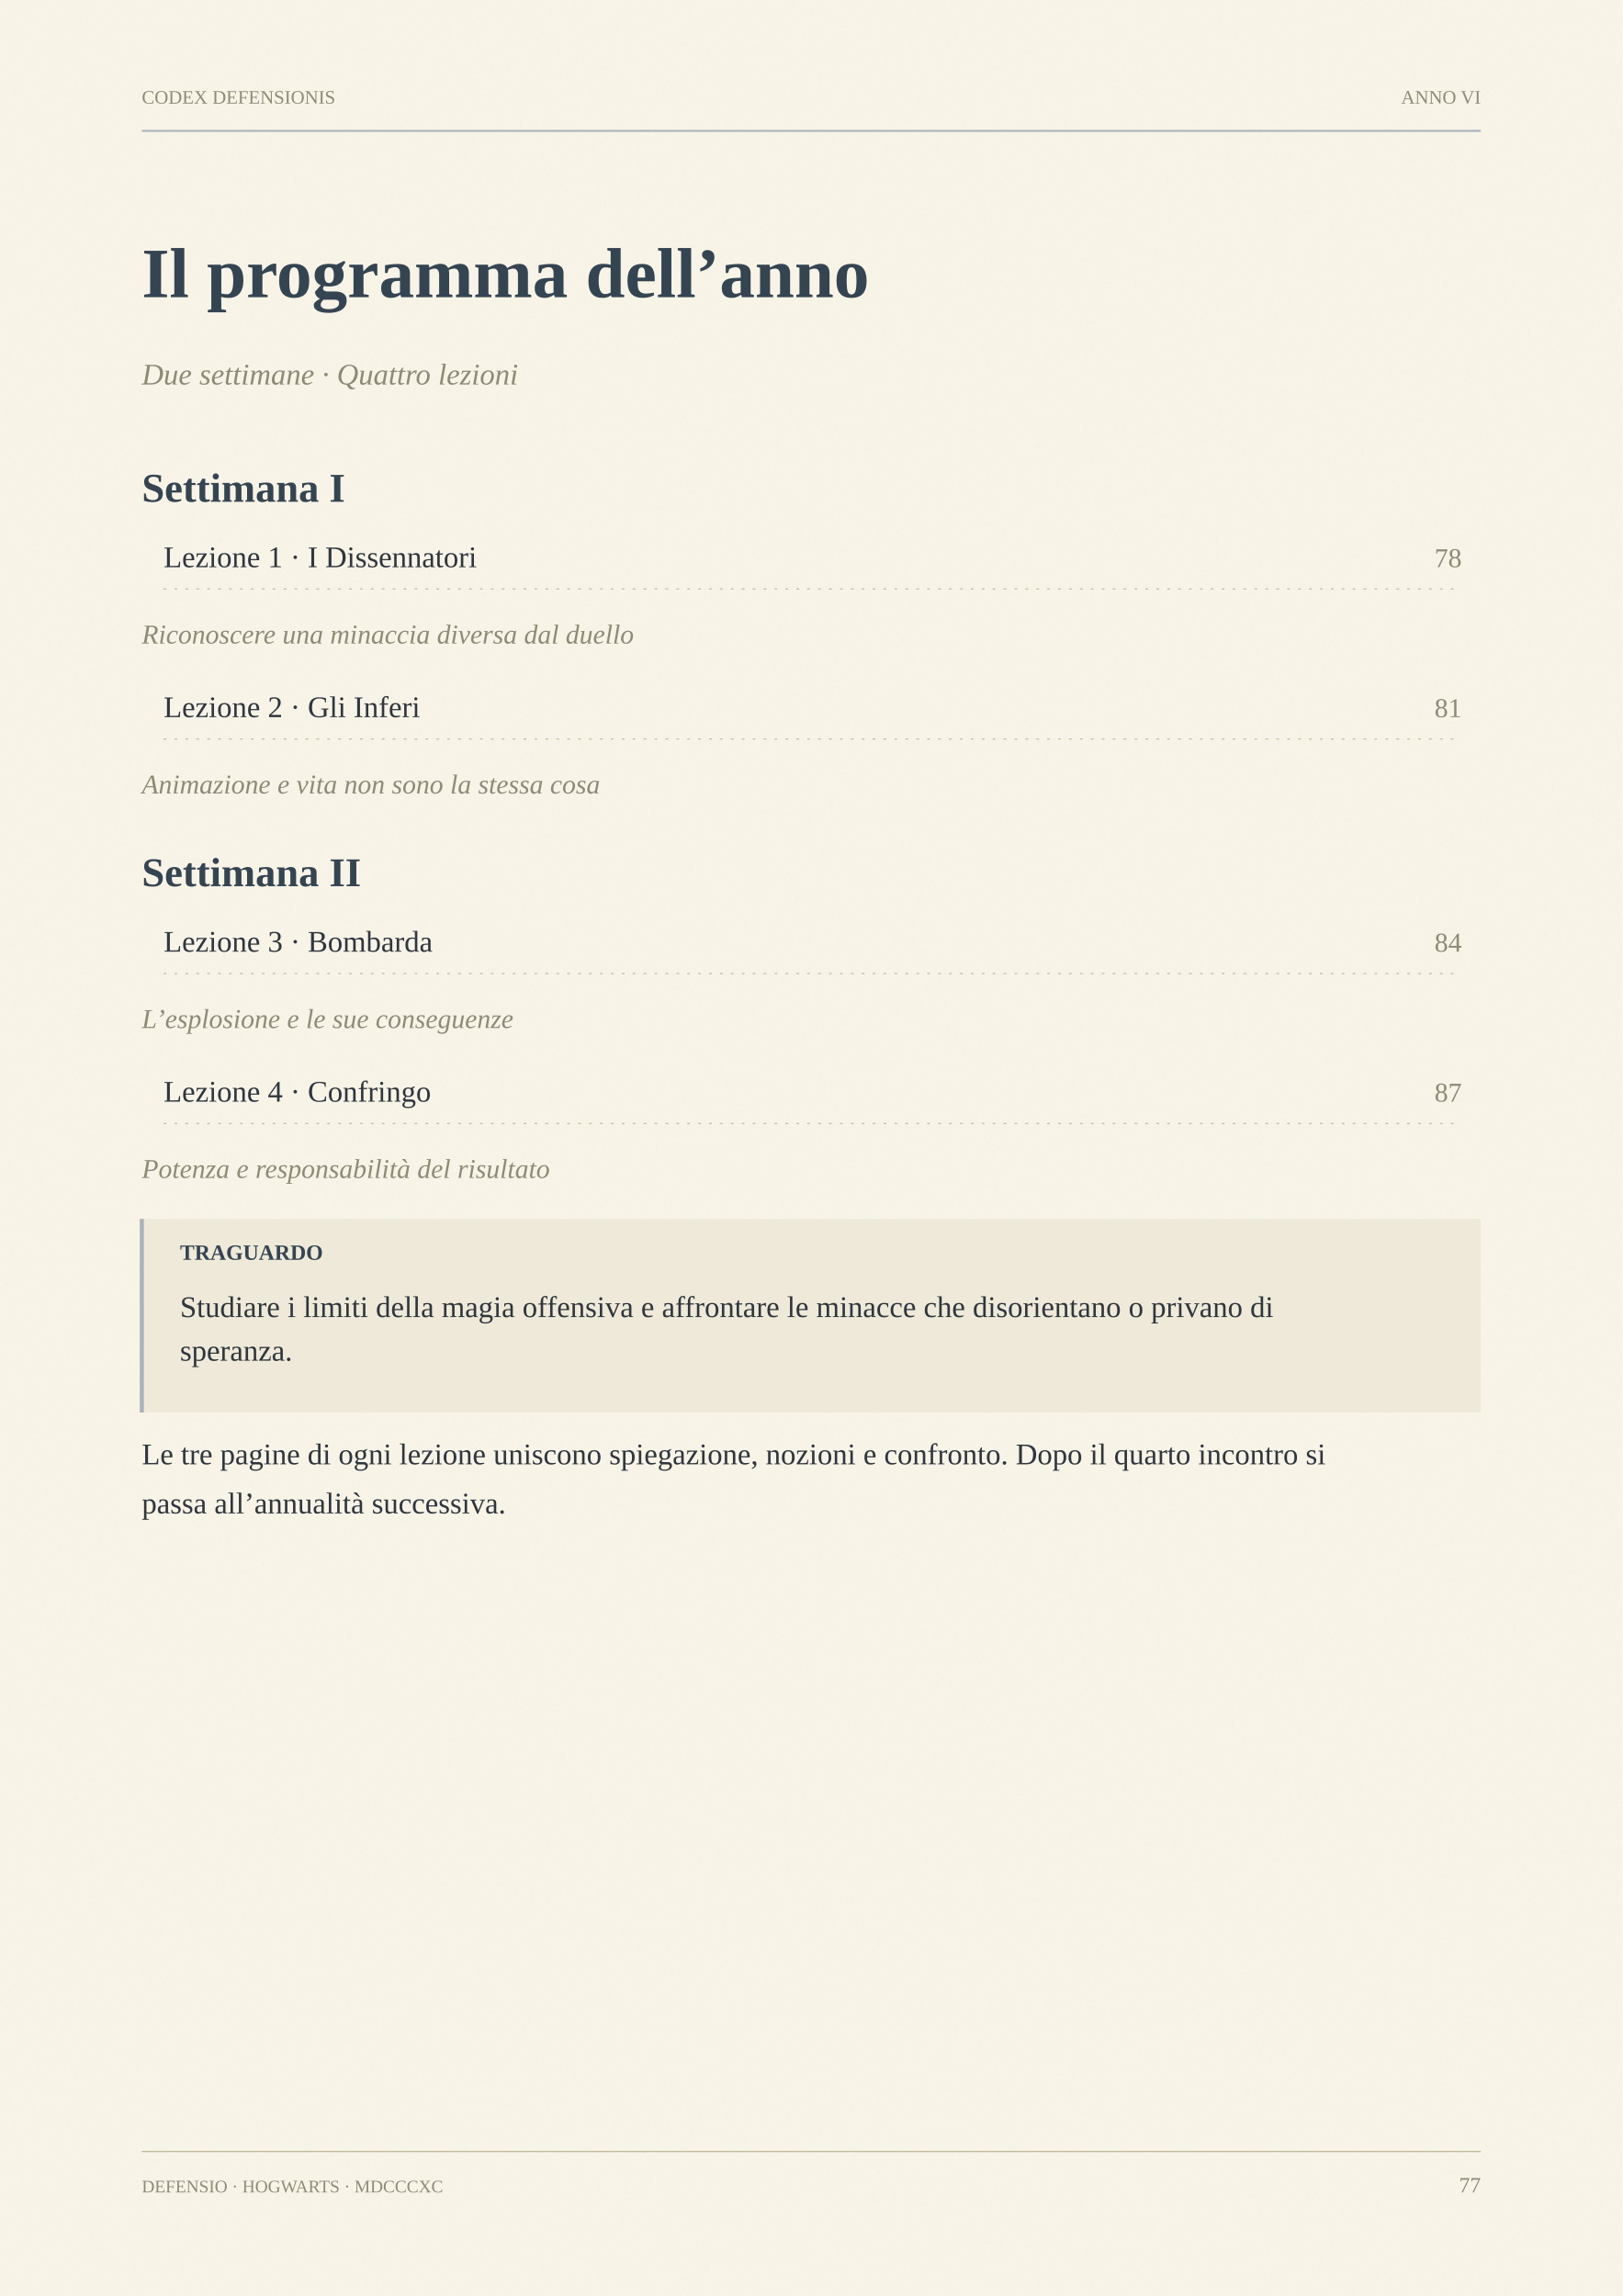
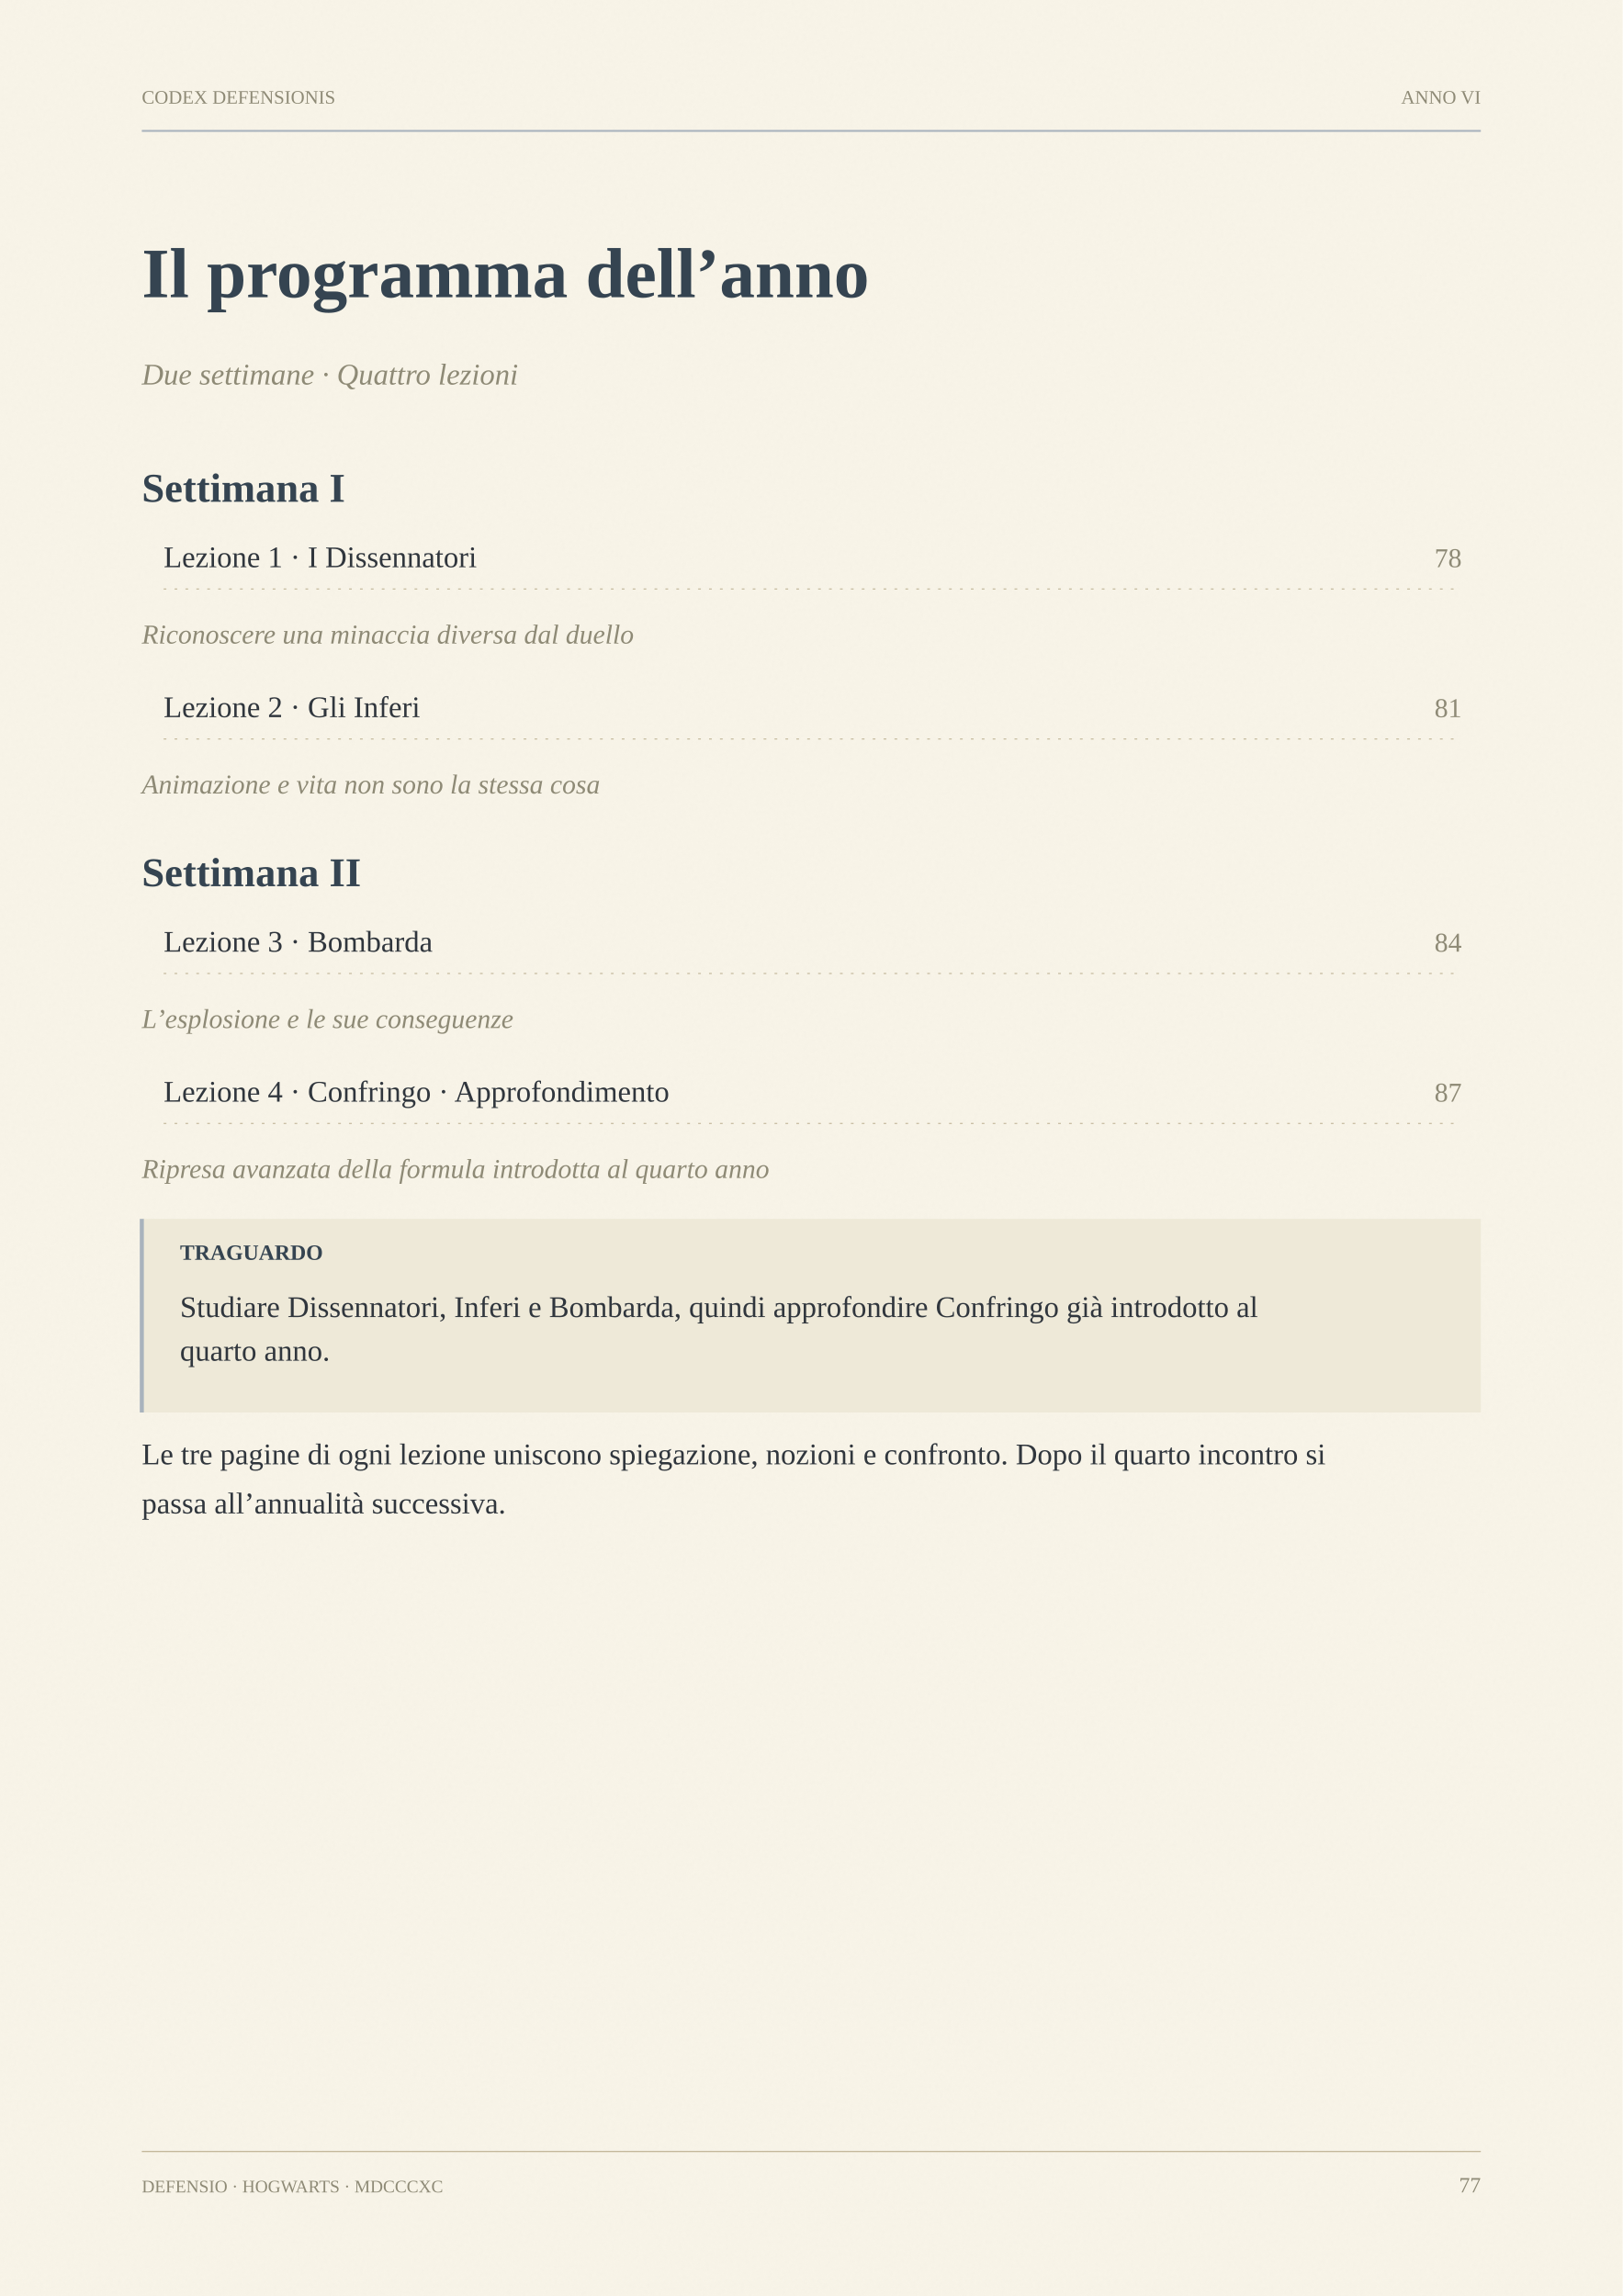
<svg xmlns="http://www.w3.org/2000/svg" width="595" height="842" viewBox="0 0 595 842">
  <defs>
    <filter id="grain">
      <feTurbulence type="fractalNoise" baseFrequency=".7" numOctaves="3" stitchTiles="stitch" />
      <feColorMatrix type="saturate" values="0" />
    </filter>
    <pattern id="paper" width="595" height="842" patternUnits="userSpaceOnUse">
      <rect width="595" height="842" filter="url(#grain)" opacity=".17" />
    </pattern>
    <linearGradient id="leather">
      <stop stop-color="#0e141a" />
      <stop offset=".12" stop-color="#394652" />
      <stop offset=".6" stop-color="#232f3b" />
      <stop offset="1" stop-color="#090e14" />
    </linearGradient>
  </defs>
  <rect width="595" height="842" fill="#f8f4e8" />
  <rect width="595" height="842" fill="url(#paper)" opacity=".17" />
  <text x="52" y="38" font-family="Georgia, Times New Roman, serif" font-size="7" fill="#8e8a76">CODEX DEFENSIONIS</text>
  <text x="543" y="38" font-family="Georgia, Times New Roman, serif" font-size="7" fill="#8e8a76" text-anchor="end">ANNO VI</text>
  <path d="M52 48H543" stroke="#a9b3bd" stroke-width=".7" />
  <text x="52" y="109" font-family="Georgia, Times New Roman, serif" font-size="26" fill="#354451" font-weight="bold">Il programma dell’anno</text>
  <text x="52" y="141" font-family="Georgia, Times New Roman, serif" font-size="11" fill="#8e8a76" font-style="italic">Due settimane · Quattro lezioni</text>
  <text x="52" y="184" font-family="Georgia, Times New Roman, serif" font-size="15" fill="#354451" font-weight="bold">Settimana I</text>
  <text x="60" y="208" font-family="Georgia, Times New Roman, serif" font-size="11" fill="#30363d">Lezione 1 · I Dissennatori</text>
  <text x="536" y="208" font-family="Georgia, Times New Roman, serif" font-size="10" fill="#8e8a76" text-anchor="end">78</text>
  <path d="M60 216H536" stroke="#c3b89b" stroke-dasharray="1 3" stroke-width=".4" />
  <text x="52" y="236" font-family="Georgia, Times New Roman, serif" font-size="10" fill="#8e8a76" font-style="italic">Riconoscere una minaccia diversa dal duello</text>
  <text x="60" y="263" font-family="Georgia, Times New Roman, serif" font-size="11" fill="#30363d">Lezione 2 · Gli Inferi</text>
  <text x="536" y="263" font-family="Georgia, Times New Roman, serif" font-size="10" fill="#8e8a76" text-anchor="end">81</text>
  <path d="M60 271H536" stroke="#c3b89b" stroke-dasharray="1 3" stroke-width=".4" />
  <text x="52" y="291" font-family="Georgia, Times New Roman, serif" font-size="10" fill="#8e8a76" font-style="italic">Animazione e vita non sono la stessa cosa</text>
  <text x="52" y="325" font-family="Georgia, Times New Roman, serif" font-size="15" fill="#354451" font-weight="bold">Settimana II</text>
  <text x="60" y="349" font-family="Georgia, Times New Roman, serif" font-size="11" fill="#30363d">Lezione 3 · Bombarda</text>
  <text x="536" y="349" font-family="Georgia, Times New Roman, serif" font-size="10" fill="#8e8a76" text-anchor="end">84</text>
  <path d="M60 357H536" stroke="#c3b89b" stroke-dasharray="1 3" stroke-width=".4" />
  <text x="52" y="377" font-family="Georgia, Times New Roman, serif" font-size="10" fill="#8e8a76" font-style="italic">L’esplosione e le sue conseguenze</text>
-   <text x="60" y="404" font-family="Georgia, Times New Roman, serif" font-size="11" fill="#30363d">Lezione 4 · Confringo</text>
+   <text x="60" y="404" font-family="Georgia, Times New Roman, serif" font-size="11" fill="#30363d">Lezione 4 · Confringo · Approfondimento</text>
  <text x="536" y="404" font-family="Georgia, Times New Roman, serif" font-size="10" fill="#8e8a76" text-anchor="end">87</text>
  <path d="M60 412H536" stroke="#c3b89b" stroke-dasharray="1 3" stroke-width=".4" />
-   <text x="52" y="432" font-family="Georgia, Times New Roman, serif" font-size="10" fill="#8e8a76" font-style="italic">Potenza e responsabilità del risultato</text>
+   <text x="52" y="432" font-family="Georgia, Times New Roman, serif" font-size="10" fill="#8e8a76" font-style="italic">Ripresa avanzata della formula introdotta al quarto anno</text>
  <rect x="52" y="447" width="491" height="71" fill="#eee9d8" />
  <path d="M52 447v71" stroke="#a9b3bd" stroke-width="1.5" />
  <text x="66" y="462" font-family="Georgia, Times New Roman, serif" font-size="8" fill="#354451" font-weight="bold">TRAGUARDO</text>
-   <text x="66" y="483" font-family="Georgia, Times New Roman, serif" font-size="11" fill="#30363d">Studiare i limiti della magia offensiva e affrontare le minacce che disorientano o privano di</text>
-   <text x="66" y="499" font-family="Georgia, Times New Roman, serif" font-size="11" fill="#30363d">speranza.</text>
+   <text x="66" y="483" font-family="Georgia, Times New Roman, serif" font-size="11" fill="#30363d">Studiare Dissennatori, Inferi e Bombarda, quindi approfondire Confringo già introdotto al</text>
+   <text x="66" y="499" font-family="Georgia, Times New Roman, serif" font-size="11" fill="#30363d">quarto anno.</text>
  <text x="52" y="537" font-family="Georgia, Times New Roman, serif" font-size="11" fill="#30363d">Le tre pagine di ogni lezione uniscono spiegazione, nozioni e confronto. Dopo il quarto incontro si</text>
  <text x="52" y="555" font-family="Georgia, Times New Roman, serif" font-size="11" fill="#30363d">passa all’annualità successiva.</text>
  <path d="M52 789H543" stroke="#c3b89b" stroke-width=".45" />
  <text x="52" y="804" font-family="Georgia, Times New Roman, serif" font-size="6.5" fill="#8e8a76">DEFENSIO · HOGWARTS · MDCCCXC</text>
  <text x="543" y="804" font-family="Georgia, Times New Roman, serif" font-size="8" fill="#8e8a76" text-anchor="end">77</text>
</svg>
